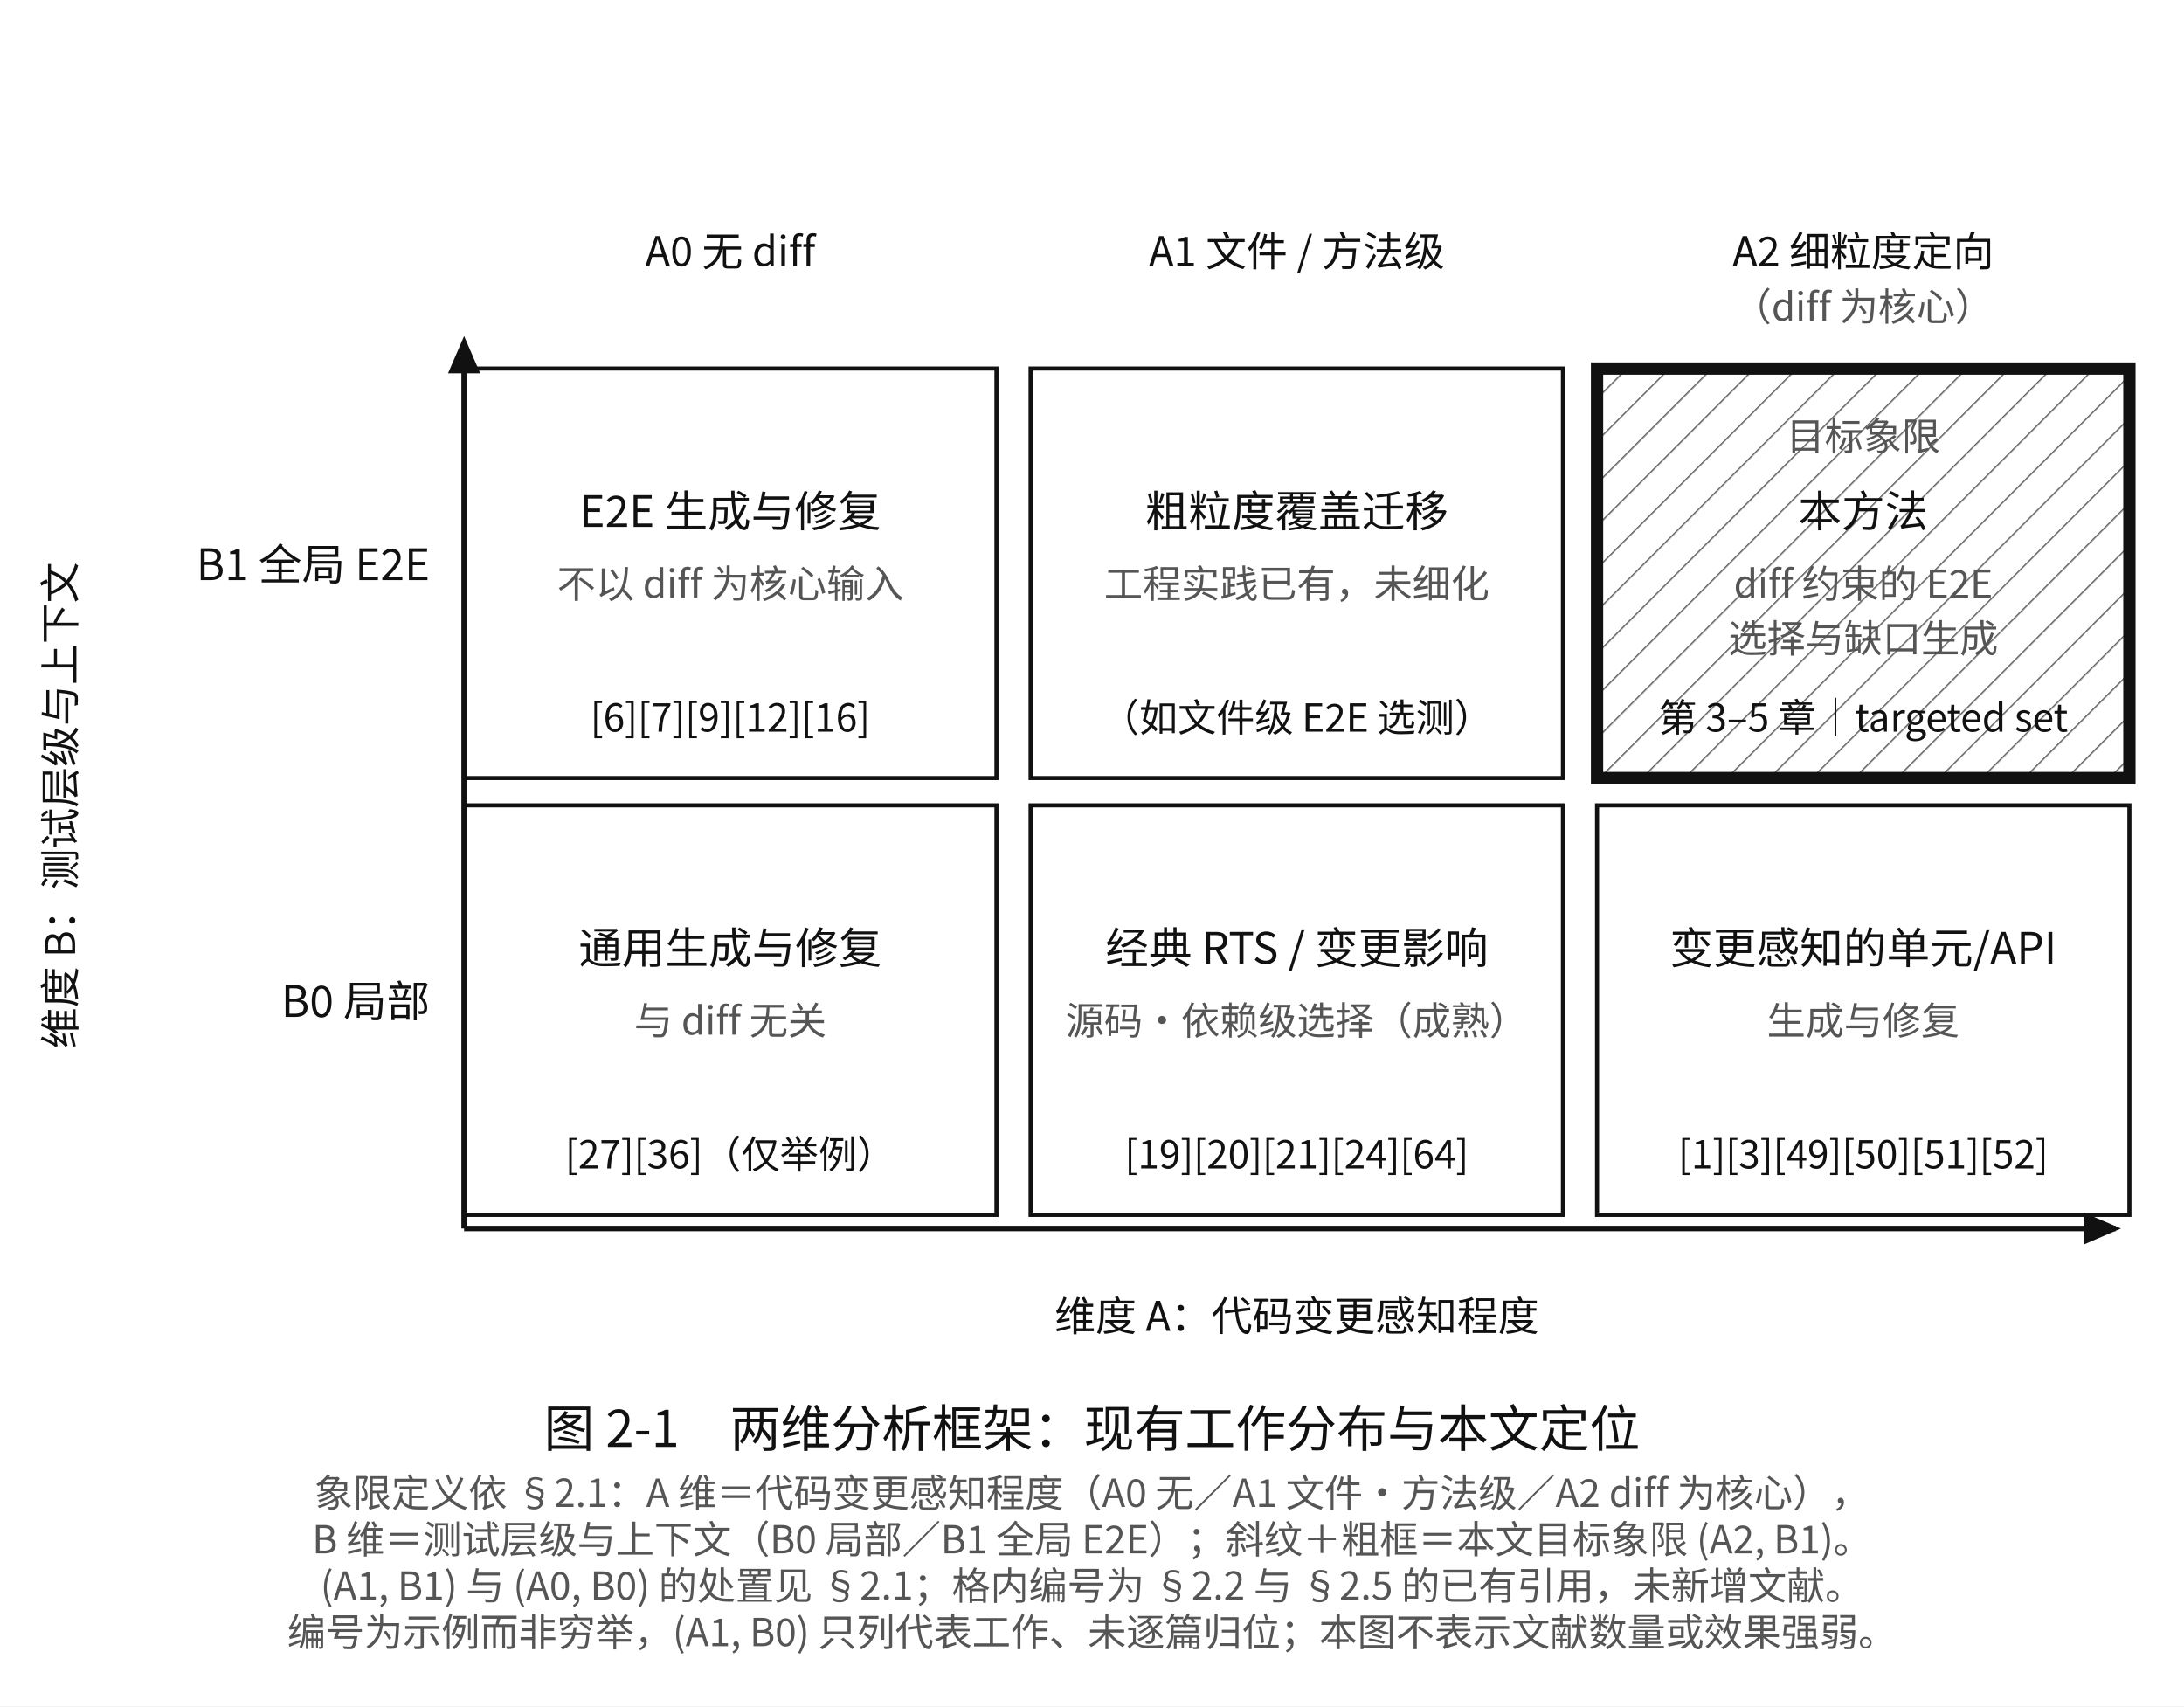
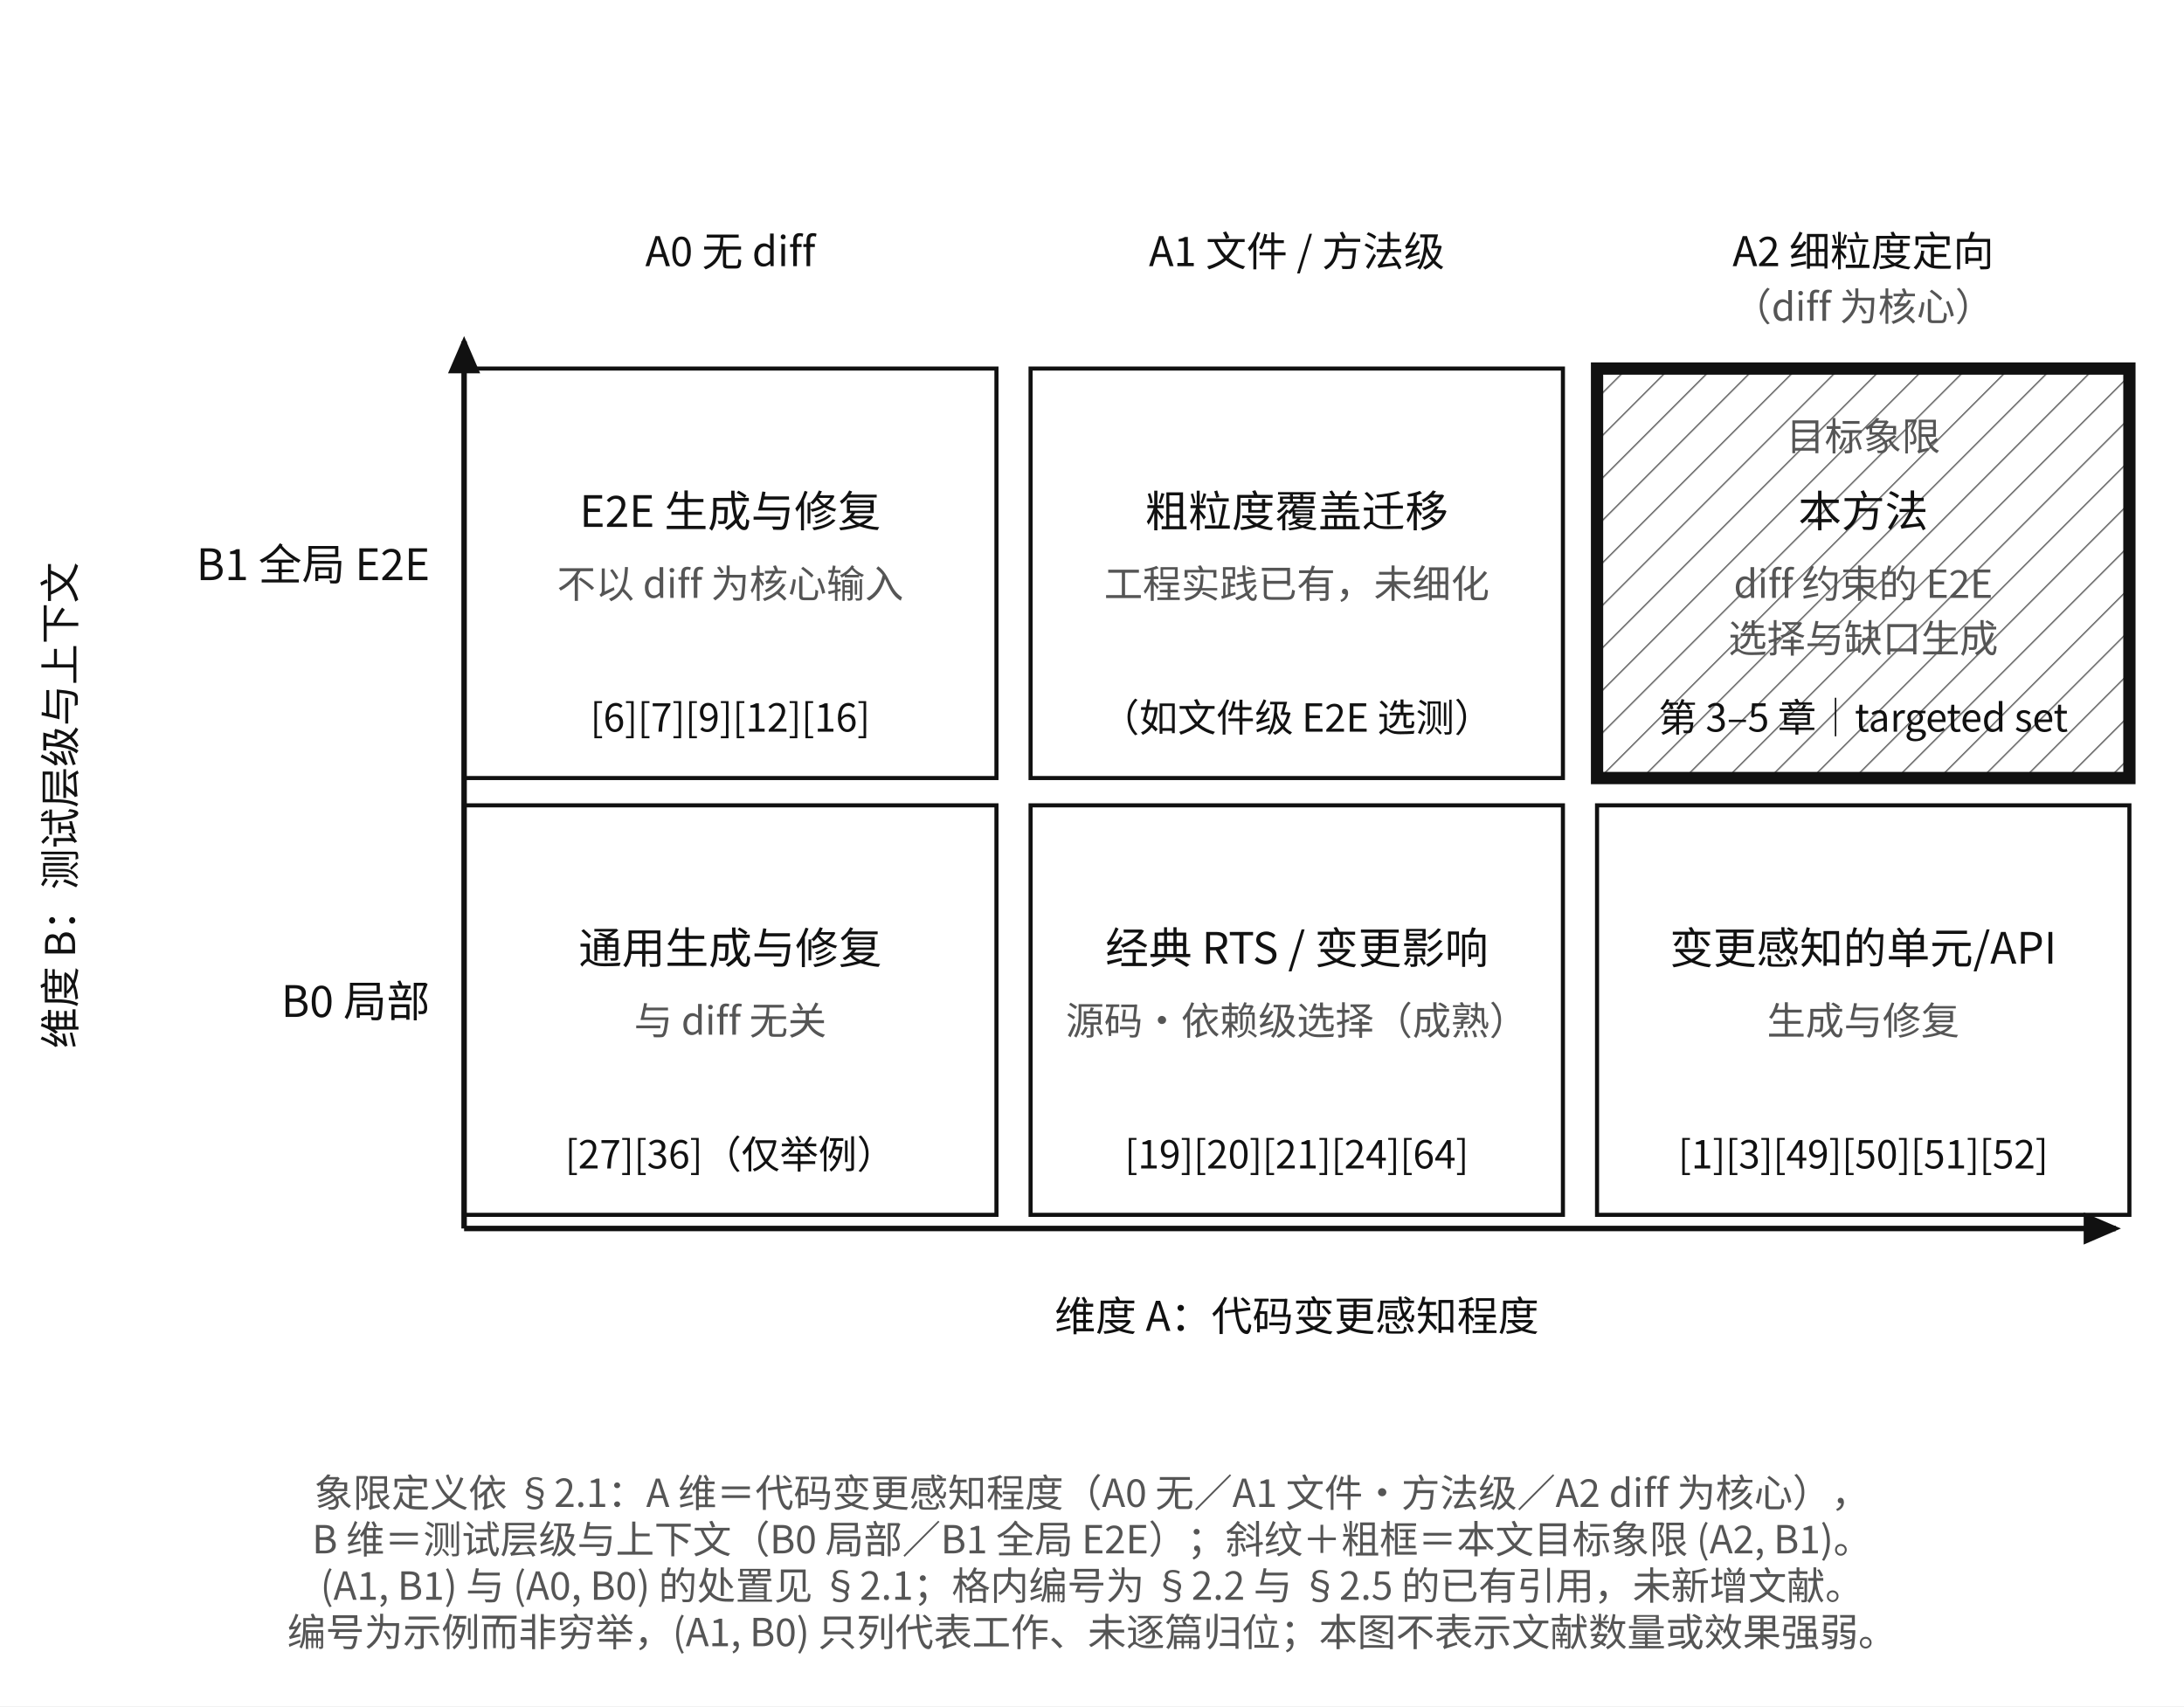
<svg xmlns="http://www.w3.org/2000/svg" width="160.0mm" height="125.0mm" viewBox="0 -3.0 160.0 125.0" version="1.1">
  <rect x="0" y="-3.0" width="160.0" height="125.0" fill="#ffffff" />
  <g font-family="Noto Sans CJK SC, Source Han Sans SC, PingFang SC, Hiragino Sans GB, Microsoft YaHei, sans-serif">
    <defs>
      <pattern id="hatch" width="1.4" height="1.4" patternUnits="userSpaceOnUse" patternTransform="rotate(45)">
        <line x1="0" y1="0" x2="0" y2="1.4" stroke="#333333" stroke-width="0.3" />
      </pattern>
      <pattern id="hatchL" width="2.2" height="2.2" patternUnits="userSpaceOnUse" patternTransform="rotate(45)">
        <line x1="0" y1="0" x2="0" y2="2.2" stroke="#666666" stroke-width="0.2" />
      </pattern>
      <pattern id="dotf" width="1.5" height="1.5" patternUnits="userSpaceOnUse">
        <circle cx="0.55" cy="0.55" r="0.26" fill="#333333" />
      </pattern>
    </defs>
    <line x1="34.00" y1="87.00" x2="34.00" y2="22.00" stroke="#111111" stroke-width="0.4" />
    <polygon points="34.00,22.00 34.95,24.20 33.05,24.20" fill="#111111" stroke="#111111" stroke-width="0.3" />
    <line x1="34.00" y1="87.00" x2="155.00" y2="87.00" stroke="#111111" stroke-width="0.4" />
    <polygon points="155.00,87.00 152.80,87.95 152.80,86.05" fill="#111111" stroke="#111111" stroke-width="0.3" />
    <text x="95.00" y="94.50" font-size="2.999" text-anchor="middle" fill="#111111" font-weight="400">维度 A：代码变更感知程度</text>
    <text x="5.50" y="56.00" font-size="2.999" text-anchor="middle" fill="#111111" font-weight="400" transform="rotate(-90 5.50 56.00)">维度 B：测试层级与上下文</text>
    <text x="53.50" y="16.50" font-size="2.999" text-anchor="middle" fill="#111111" font-weight="400">A0 无 diff</text>
    <text x="95.00" y="16.50" font-size="2.999" text-anchor="middle" fill="#111111" font-weight="400">A1 文件 / 方法级</text>
    <text x="136.50" y="16.50" font-size="2.999" text-anchor="middle" fill="#111111" font-weight="400">A2 细粒度定向</text>
    <text x="136.50" y="20.50" font-size="2.822" text-anchor="middle" fill="#555555" font-weight="400">（diff 为核心）</text>
    <text x="31.50" y="39.50" font-size="3.175" text-anchor="end" fill="#111111" font-weight="400">B1 全局 E2E</text>
    <text x="31.50" y="71.50" font-size="3.175" text-anchor="end" fill="#111111" font-weight="400">B0 局部</text>
    <rect x="34.00" y="24.00" width="39.00" height="30.00" fill="none" stroke="#111111" stroke-width="0.3" />
    <text x="53.50" y="35.60" font-size="3.175" text-anchor="middle" fill="#111111" font-weight="400">E2E 生成与修复</text>
    <text x="53.50" y="40.80" font-size="2.822" text-anchor="middle" fill="#555555" font-weight="400">不以 diff 为核心输入</text>
    <text x="53.50" y="50.60" font-size="2.822" text-anchor="middle" fill="#111111" font-weight="400">[6][7][9][12][16]</text>
    <rect x="75.50" y="24.00" width="39.00" height="30.00" fill="none" stroke="#111111" stroke-width="0.3" />
    <text x="95.00" y="35.60" font-size="3.175" text-anchor="middle" fill="#111111" font-weight="400">粗粒度覆盖迁移</text>
    <text x="95.00" y="40.80" font-size="2.822" text-anchor="middle" fill="#555555" font-weight="400">工程实践已有，未细化</text>
    <text x="95.00" y="50.60" font-size="2.822" text-anchor="middle" fill="#111111" font-weight="400">（如文件级 E2E 选测）</text>
    <rect x="117.00" y="24.00" width="39.00" height="30.00" fill="url(#hatchL)" stroke="#111111" stroke-width="0.9" />
    <text x="136.50" y="30.00" font-size="2.822" text-anchor="middle" fill="#555555" font-weight="400">目标象限</text>
    <text x="136.50" y="35.60" font-size="3.175" text-anchor="middle" fill="#111111" font-weight="400">本方法</text>
    <text x="136.50" y="40.80" font-size="2.822" text-anchor="middle" fill="#555555" font-weight="400">diff 约束的 E2E</text>
    <text x="136.50" y="44.80" font-size="2.822" text-anchor="middle" fill="#555555" font-weight="400">选择与缺口生成</text>
    <text x="136.50" y="50.60" font-size="2.822" text-anchor="middle" fill="#111111" font-weight="400">第 3–5 章｜targeted set</text>
    <rect x="34.00" y="56.00" width="39.00" height="30.00" fill="none" stroke="#111111" stroke-width="0.3" />
    <text x="53.50" y="67.60" font-size="3.175" text-anchor="middle" fill="#111111" font-weight="400">通用生成与修复</text>
    <text x="53.50" y="72.80" font-size="2.822" text-anchor="middle" fill="#555555" font-weight="400">与 diff 无关</text>
    <text x="53.50" y="82.60" font-size="2.822" text-anchor="middle" fill="#111111" font-weight="400">[27][36]（仅举例）</text>
    <rect x="75.50" y="56.00" width="39.00" height="30.00" fill="none" stroke="#111111" stroke-width="0.3" />
    <text x="95.00" y="67.60" font-size="3.175" text-anchor="middle" fill="#111111" font-weight="400">经典 RTS / 变更影响</text>
    <text x="95.00" y="72.80" font-size="2.822" text-anchor="middle" fill="#555555" font-weight="400">源码·依赖级选择（成熟）</text>
    <text x="95.00" y="82.60" font-size="2.822" text-anchor="middle" fill="#111111" font-weight="400">[19][20][21][24][64]</text>
    <rect x="117.00" y="56.00" width="39.00" height="30.00" fill="none" stroke="#111111" stroke-width="0.3" />
    <text x="136.50" y="67.60" font-size="3.175" text-anchor="middle" fill="#111111" font-weight="400">变更感知的单元/API</text>
    <text x="136.50" y="72.80" font-size="2.822" text-anchor="middle" fill="#555555" font-weight="400">生成与修复</text>
    <text x="136.50" y="82.60" font-size="2.822" text-anchor="middle" fill="#111111" font-weight="400">[1][3][49][50][51][52]</text>
-     <text x="80.00" y="103.00" font-size="3.704" text-anchor="middle" fill="#111111" font-weight="400">图 2-1　两维分析框架：现有工作分布与本文定位</text>
    <text x="80.00" y="107.40" font-size="2.822" text-anchor="middle" fill="#555555" font-weight="400">象限定义依 §2.1：A 维＝代码变更感知程度（A0 无／A1 文件·方法级／A2 diff 为核心），</text>
    <text x="80.00" y="110.80" font-size="2.822" text-anchor="middle" fill="#555555" font-weight="400">B 维＝测试层级与上下文（B0 局部／B1 全局 E2E）；斜纹＋粗框＝本文目标象限 (A2, B1)。</text>
    <text x="80.00" y="114.20" font-size="2.822" text-anchor="middle" fill="#555555" font-weight="400">(A1, B1) 与 (A0, B0) 的处置见 §2.1；格内编号为 §2.2 与 §2.5 的已有引用，未新增文献。</text>
    <text x="80.00" y="117.60" font-size="2.822" text-anchor="middle" fill="#555555" font-weight="400">编号为示例而非穷举，(A1, B0) 只列代表工作、未逐篇归位；本图不表示文献数量或效果强弱。</text>
  </g>
</svg>
